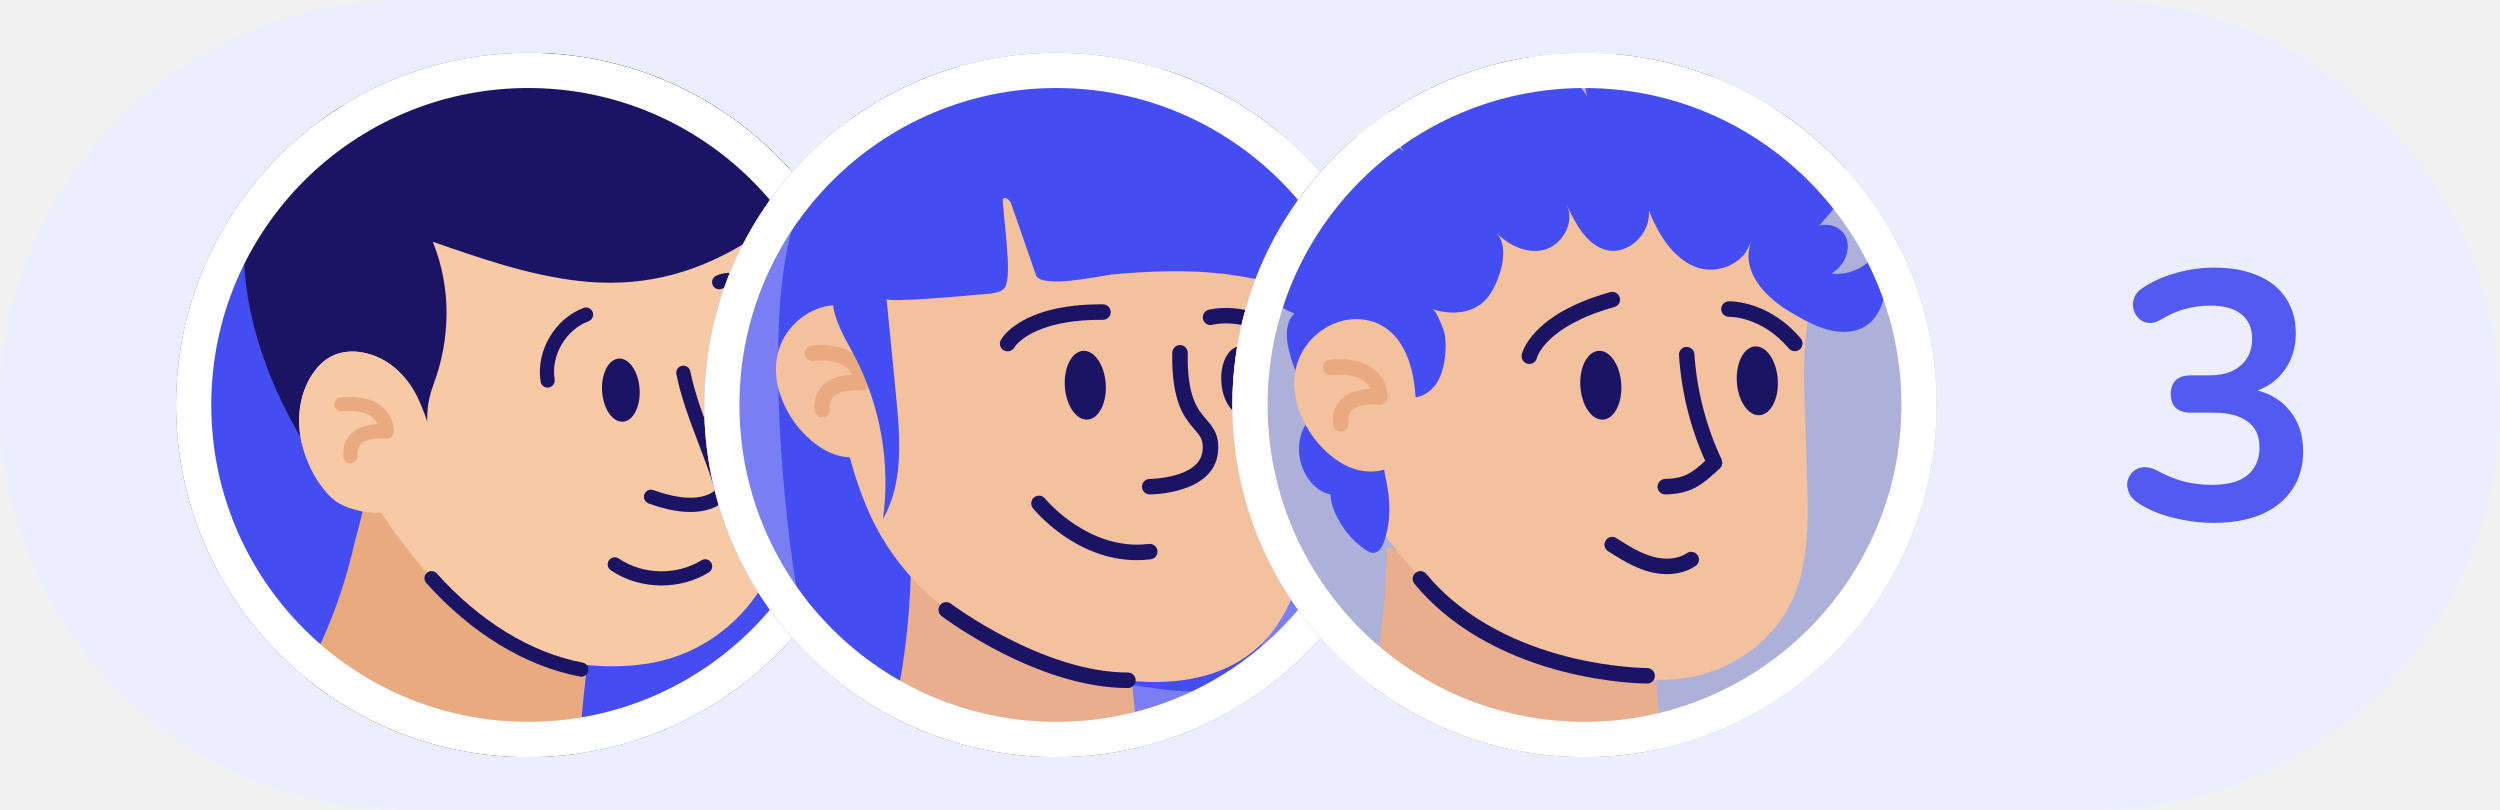
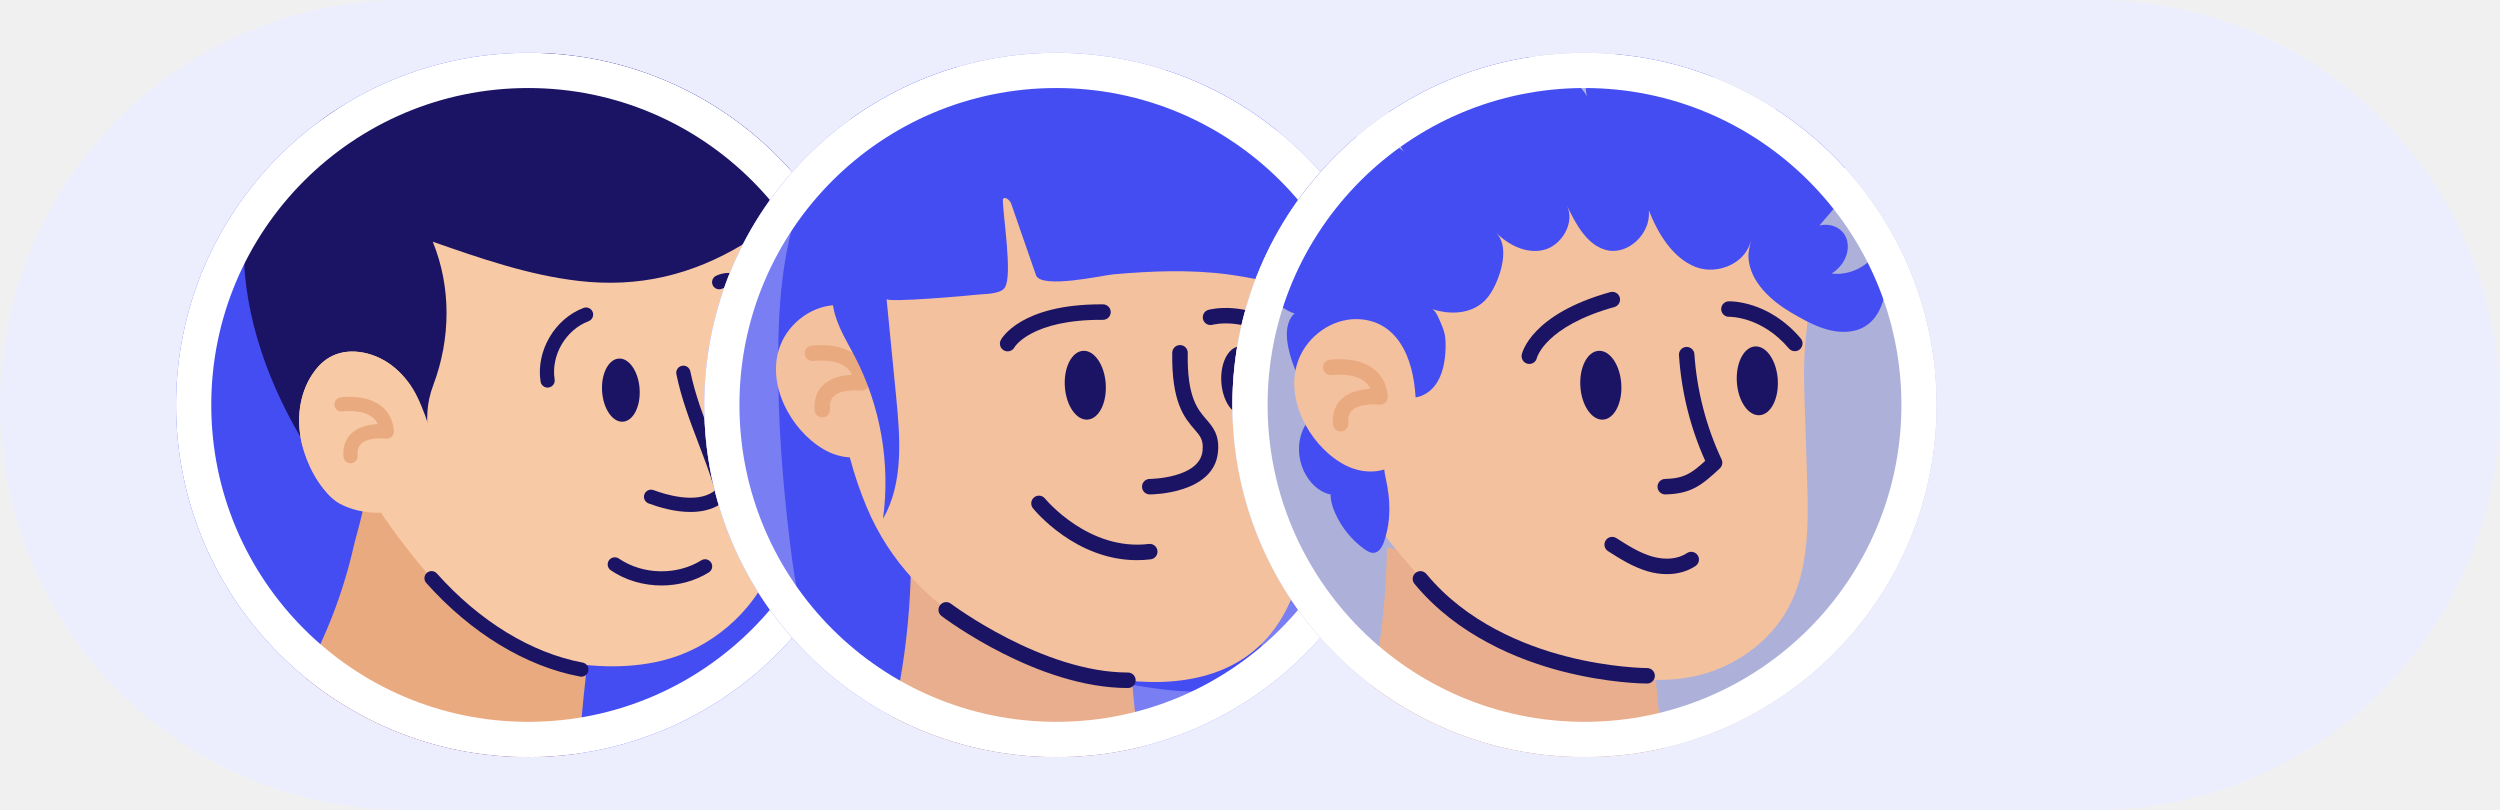
<svg xmlns="http://www.w3.org/2000/svg" width="142" height="46" viewBox="0 0 142 46" fill="none">
  <rect width="142" height="46" rx="23" fill="#ECEEFE" />
  <g clip-path="url(#clip0_392_4022)">
    <rect x="10" y="3" width="40" height="40" rx="20" fill="white" />
    <path d="M50 3.001H10V43H50V3.001Z" fill="#444DF2" />
    <path d="M33.532 36.256C33.254 38.484 32.988 40.748 32.899 43H14.23C14.475 42.623 14.766 42.225 15.093 41.79C16.695 39.662 17.994 37.305 18.943 34.815C19.418 33.571 19.806 32.293 20.099 30.994C20.304 30.092 20.987 28.135 20.681 27.246C20.856 27.755 21.103 28.225 21.406 28.659C22.366 30.033 23.886 31.034 25.467 31.666C27.548 32.497 29.793 32.818 31.946 33.436C32.397 33.566 32.866 33.722 33.18 34.071C33.69 34.637 33.626 35.499 33.532 36.256Z" fill="#444DF2" />
    <path d="M33.532 36.256C33.254 38.484 32.988 40.748 32.899 43H14.23C14.475 42.623 14.766 42.225 15.093 41.79C16.695 39.662 17.994 37.305 18.943 34.815C19.418 33.571 19.806 32.293 20.099 30.994C20.304 30.092 20.987 28.135 20.681 27.246C20.856 27.755 21.103 28.225 21.406 28.659C22.366 30.033 23.886 31.034 25.467 31.666C27.548 32.497 29.793 32.818 31.946 33.436C32.397 33.566 32.866 33.722 33.18 34.071C33.69 34.637 33.626 35.499 33.532 36.256Z" fill="#EAAA7F" />
    <path d="M18.47 17.563C18.444 15.813 18.63 14.04 19.438 12.468C20.826 9.77 23.869 8.097 26.961 7.511C30.054 6.926 33.234 7.268 36.348 7.636C38.219 7.858 41.01 8.195 42.014 9.91C43.341 12.174 43.47 15.441 43.734 17.975C43.998 20.509 44.32 23.036 44.573 25.571C44.794 27.794 44.709 30.154 43.81 32.267C42.735 34.794 40.383 36.848 37.594 37.527C33.627 38.493 28.21 37.236 25.657 34.226C23.782 32.016 21.682 29.606 20.441 27.012C19.165 24.345 18.646 21.392 18.5 18.469C18.485 18.168 18.474 17.865 18.47 17.563Z" fill="#F7C9A4" />
    <path d="M21.321 28.382C20.752 28.446 20.194 28.392 19.682 28.126C19.057 27.801 18.621 27.21 18.22 26.631C15.974 23.39 14.258 19.492 13.905 15.529C13.77 14.009 14.124 12.375 15.191 11.285C15.463 11.007 15.778 10.766 15.994 10.443C16.279 10.018 16.364 9.494 16.546 9.014C17.147 7.433 18.739 6.316 20.274 5.605C27.334 2.333 36.037 1.842 42.691 5.876C43.256 6.218 43.814 6.762 44.205 7.294C45.845 9.53 44.246 12.649 42.202 13.877C39.294 15.626 36.266 16.349 32.872 15.957C30.022 15.628 27.288 14.676 24.58 13.729C25.638 16.317 25.598 19.24 24.621 21.843C24.167 23.052 24.279 23.711 24.267 24.971C24.26 25.704 24.289 27.432 23.426 27.774C22.756 28.04 22.03 28.303 21.321 28.382Z" fill="#1B1464" />
    <path d="M22.11 20.655C24.254 22.142 24.915 25.852 24.97 28.283C24.972 28.396 24.974 28.515 25.024 28.617C25.186 28.952 22.898 29.069 22.712 29.071C21.809 29.079 20.905 28.984 20.023 28.786C19.066 28.571 18.775 28.319 18.206 27.495C17.729 26.804 17.355 26.038 17.154 25.221C16.826 23.896 16.981 22.424 17.727 21.281C17.974 20.903 18.287 20.56 18.673 20.325C19.713 19.692 21.11 19.96 22.11 20.655Z" fill="#F7C9A4" />
    <path d="M23.766 28.444C21.93 29.692 19.642 28.955 18.994 28.405C18.049 27.604 17.446 26.41 17.153 25.222C16.826 23.896 16.98 22.424 17.726 21.282C17.974 20.904 18.286 20.561 18.672 20.326C19.712 19.693 21.109 19.961 22.11 20.655C23.204 21.413 23.953 22.649 24.119 23.97" fill="#F7C9A4" />
    <path d="M35.382 23.953C35.971 23.914 36.395 23.08 36.33 22.09C36.265 21.1 35.735 20.328 35.147 20.367C34.558 20.405 34.134 21.239 34.199 22.23C34.264 23.22 34.794 23.991 35.382 23.953Z" fill="#1B1464" />
    <path d="M41.632 22.034C42.221 21.996 42.645 21.162 42.58 20.171C42.515 19.181 41.985 18.41 41.397 18.448C40.808 18.487 40.384 19.321 40.449 20.311C40.514 21.302 41.044 22.073 41.632 22.034Z" fill="#1B1464" />
    <path d="M39.218 29.08C38.323 29.08 37.429 28.815 36.839 28.595C36.63 28.517 36.524 28.285 36.602 28.075C36.681 27.866 36.914 27.76 37.122 27.838C37.801 28.092 39.487 28.61 40.486 27.949C40.566 27.896 40.591 27.868 40.598 27.857C40.601 27.819 40.57 27.717 40.557 27.672C40.302 26.827 39.981 25.986 39.67 25.173C39.192 23.921 38.698 22.626 38.418 21.255C38.374 21.037 38.515 20.823 38.734 20.778C38.952 20.733 39.166 20.875 39.21 21.093C39.477 22.4 39.959 23.663 40.426 24.885C40.742 25.712 41.068 26.567 41.331 27.44C41.378 27.593 41.454 27.848 41.366 28.113C41.28 28.37 41.078 28.527 40.933 28.623C40.423 28.959 39.821 29.08 39.218 29.08Z" fill="#1B1464" />
    <path d="M31.103 22.016C30.908 22.016 30.736 21.873 30.705 21.674C30.434 19.944 31.506 18.105 33.146 17.49C33.354 17.412 33.587 17.517 33.666 17.726C33.744 17.935 33.638 18.168 33.43 18.246C32.135 18.732 31.289 20.183 31.503 21.549C31.538 21.769 31.387 21.976 31.166 22.01C31.145 22.014 31.124 22.016 31.103 22.016Z" fill="#1B1464" />
    <path d="M42.77 17.204C42.607 17.204 42.454 17.104 42.393 16.942C42.302 16.701 42.093 16.501 41.819 16.391C41.546 16.282 41.255 16.282 41.023 16.393C40.822 16.489 40.581 16.404 40.485 16.203C40.388 16.002 40.474 15.761 40.674 15.664C41.11 15.455 41.637 15.447 42.12 15.641C42.603 15.834 42.978 16.205 43.149 16.657C43.227 16.866 43.122 17.098 42.914 17.177C42.866 17.195 42.818 17.204 42.77 17.204Z" fill="#1B1464" />
    <path d="M37.577 33.255C36.555 33.255 35.533 32.966 34.692 32.392C34.508 32.267 34.46 32.016 34.586 31.831C34.712 31.647 34.963 31.599 35.148 31.724C36.508 32.652 38.436 32.695 39.836 31.826C40.026 31.708 40.274 31.767 40.392 31.956C40.51 32.146 40.451 32.395 40.262 32.512C39.463 33.008 38.52 33.255 37.577 33.255Z" fill="#1B1464" />
    <path d="M33.02 38.436C32.995 38.436 32.97 38.434 32.945 38.429C29.853 37.847 26.75 35.959 24.21 33.111C24.062 32.944 24.077 32.689 24.243 32.54C24.41 32.391 24.665 32.407 24.814 32.573C27.236 35.288 30.177 37.087 33.094 37.635C33.314 37.676 33.458 37.886 33.417 38.106C33.38 38.301 33.21 38.436 33.02 38.436Z" fill="#1B1464" />
    <path d="M19.91 26.314C19.703 26.314 19.526 26.156 19.509 25.945C19.45 25.261 19.717 24.849 19.952 24.625C20.38 24.216 21.005 24.108 21.458 24.092C21.39 23.937 21.291 23.808 21.159 23.704C20.551 23.218 19.467 23.37 19.457 23.372C19.237 23.404 19.031 23.252 18.998 23.032C18.966 22.812 19.117 22.606 19.337 22.573C19.395 22.564 20.774 22.365 21.661 23.069C22.086 23.407 22.325 23.883 22.37 24.483C22.38 24.605 22.334 24.724 22.246 24.808C22.157 24.892 22.035 24.93 21.914 24.915C21.646 24.881 20.868 24.865 20.51 25.209C20.352 25.36 20.288 25.578 20.314 25.875C20.334 26.097 20.17 26.293 19.947 26.312C19.934 26.313 19.922 26.314 19.91 26.314Z" fill="#EAAA7F" />
  </g>
  <rect x="11" y="4" width="38" height="38" rx="19" stroke="white" stroke-width="2" />
  <g clip-path="url(#clip1_392_4022)">
    <rect x="40" y="3" width="40" height="40" rx="20" fill="white" />
    <path d="M80 3H40V43H80V3Z" fill="#797EF3" />
    <path d="M64.793 43H50.103C50.459 41.695 50.748 40.539 50.802 40.297C51.27 38.152 51.566 35.976 51.684 33.793C51.746 32.661 51.76 31.526 51.726 30.394C51.703 29.609 51.346 28.354 51.702 27.606C52.383 26.172 55.552 27.856 56.959 28.039C59.376 28.354 61.834 28.206 64.258 28.059C63.89 33.039 64.07 38.052 64.793 43Z" fill="#797EF3" />
    <path d="M75.012 25.391C75.238 26.416 75.674 27.41 75.682 28.46C75.464 28.513 75.262 28.339 75.112 28.173C73.53 26.41 73.028 23.951 72.696 21.606C72.491 20.158 71.966 17.753 72.652 16.382C73.002 15.683 74.267 14.871 74.99 15.543C75.846 16.339 75.156 19.146 75.042 20.167C74.85 21.9 74.63 23.666 75.012 25.391Z" fill="#444DF2" />
    <path d="M62.538 5.675C61.863 5.292 61.163 4.954 60.438 4.669C57.339 3.454 53.7 3.331 50.766 4.903C48.184 6.286 46.376 8.846 45.402 11.608C44.429 14.37 44.214 17.341 44.199 20.269C44.18 23.829 44.443 27.386 44.882 30.918C45.162 33.178 45.861 38.986 48.884 39.106C52.595 39.252 56.32 39.068 59.999 38.559C63.133 38.126 68.296 40.512 70.8 38.36C72.295 37.074 71.75 32.454 72.391 30.59C73.171 28.324 73.753 25.968 73.822 23.573C73.914 20.415 73.093 17.235 71.482 14.518C70.626 13.072 69.556 11.762 68.415 10.528C66.685 8.658 64.743 6.928 62.538 5.675Z" fill="#444DF2" />
    <path d="M64.793 43H50.103C50.459 41.695 50.748 40.539 50.802 40.297C51.27 38.152 51.566 35.976 51.684 33.793C51.746 32.661 51.76 31.526 51.726 30.394C51.703 29.609 51.346 28.354 51.702 27.606C52.383 26.172 55.552 27.856 56.959 28.039C59.376 28.354 61.834 28.206 64.258 28.059C63.89 33.039 64.07 38.052 64.793 43Z" fill="#E8AE8E" />
    <path d="M51.898 32.935C54.343 35.561 57.71 37.226 61.323 38.158C64.763 39.047 68.814 39.151 71.447 36.767C73.66 34.763 74.263 31.557 74.49 28.58C74.762 25.014 74.676 21.43 74.52 17.857C74.452 16.303 74.37 14.739 73.997 13.23C73.433 10.949 72.024 7.917 69.794 6.904C67.099 5.681 63.871 5.359 60.956 5.688C58.846 5.927 56.7 6.179 54.761 7.041C53.018 7.815 50.76 8.803 49.83 10.532C48.65 12.724 47.978 15.258 47.693 17.721C47.259 21.455 47.766 25.31 49.218 28.782C49.882 30.376 50.797 31.753 51.898 32.935Z" fill="#F4C19F" />
    <path d="M49.846 18.356C49.335 17.752 48.621 17.35 47.646 17.327C46.213 17.294 44.841 18.282 44.322 19.618C43.488 21.771 44.883 24.398 46.764 25.509C48.434 26.494 50.395 25.92 50.882 23.97C51.098 23.106 51.014 22.198 50.926 21.311C50.822 20.242 50.502 19.132 49.846 18.356Z" fill="#F4C19F" />
    <path d="M46.706 23.71C46.481 23.71 46.289 23.537 46.269 23.308C46.204 22.562 46.496 22.114 46.752 21.87C47.218 21.424 47.899 21.308 48.393 21.29C48.318 21.121 48.21 20.98 48.065 20.865C47.407 20.342 46.225 20.503 46.213 20.505C45.973 20.542 45.748 20.376 45.712 20.136C45.675 19.896 45.841 19.671 46.081 19.635C46.144 19.626 47.646 19.409 48.612 20.176C49.074 20.544 49.335 21.062 49.386 21.716C49.396 21.848 49.346 21.979 49.25 22.07C49.153 22.161 49.021 22.203 48.889 22.186C48.596 22.149 47.749 22.133 47.358 22.507C47.187 22.672 47.118 22.909 47.146 23.232C47.166 23.474 46.987 23.687 46.746 23.709C46.732 23.709 46.719 23.71 46.706 23.71Z" fill="#EAAA7F" />
    <path d="M57.075 16.333C57.073 16.336 57.071 16.339 57.069 16.342C56.805 16.729 55.871 16.69 55.468 16.741C55.133 16.784 50.379 17.205 50.357 16.982C50.538 18.834 50.72 20.686 50.902 22.538C51.132 24.892 51.328 27.42 50.154 29.473C50.583 26.342 50.02 23.083 48.565 20.278C48.102 19.385 47.542 18.516 47.346 17.529C47.177 16.679 47.29 15.799 47.469 14.952C47.917 12.841 48.782 10.821 49.999 9.04C52.235 5.771 56.293 4.102 60.145 3.829C61.857 3.707 63.578 3.725 65.287 3.881C67.735 4.106 70.523 4.903 72.139 6.878C73.09 8.041 73.699 9.44 74.296 10.819C74.432 11.133 76.325 16.925 75.846 16.82C74.871 16.608 73.898 16.396 72.923 16.184C71.878 15.957 70.831 15.729 69.77 15.589C67.603 15.303 65.412 15.391 63.241 15.582C62.672 15.631 59.126 16.442 58.842 15.625C58.374 14.273 57.904 12.921 57.435 11.569C57.358 11.348 57.036 11.113 56.962 11.334C56.963 12.263 57.528 15.633 57.075 16.333Z" fill="#444DF2" />
    <path d="M65.306 28.084C65.064 28.084 64.867 27.888 64.866 27.645C64.866 27.402 65.062 27.205 65.304 27.204C65.333 27.204 68.144 27.169 68.304 25.61C68.367 24.991 68.182 24.776 67.845 24.386C67.291 23.746 66.534 22.869 66.584 20.031C66.588 19.791 66.784 19.599 67.024 19.599C67.026 19.599 67.03 19.599 67.032 19.599C67.275 19.603 67.469 19.804 67.464 20.047C67.419 22.549 68.024 23.249 68.51 23.811C68.89 24.25 69.282 24.704 69.179 25.701C68.938 28.043 65.456 28.084 65.308 28.085C65.308 28.084 65.307 28.084 65.306 28.084Z" fill="#1B1464" />
    <path d="M61.773 23.834C62.414 23.792 62.877 22.883 62.806 21.804C62.735 20.726 62.158 19.885 61.516 19.927C60.875 19.969 60.412 20.878 60.483 21.957C60.554 23.036 61.131 23.876 61.773 23.834Z" fill="#1B1464" />
    <path d="M70.661 23.584C71.303 23.542 71.765 22.634 71.695 21.555C71.624 20.476 71.046 19.635 70.405 19.677C69.763 19.72 69.301 20.628 69.371 21.707C69.442 22.786 70.02 23.627 70.661 23.584Z" fill="#1B1464" />
    <path d="M72.851 19.481C72.761 19.481 72.67 19.454 72.592 19.396C70.671 17.992 68.944 18.429 68.871 18.448C68.637 18.511 68.396 18.372 68.333 18.138C68.27 17.904 68.406 17.663 68.639 17.599C68.728 17.575 70.833 17.02 73.111 18.685C73.307 18.828 73.35 19.103 73.207 19.3C73.121 19.419 72.987 19.481 72.851 19.481Z" fill="#1B1464" />
    <path d="M57.234 19.958C57.165 19.958 57.094 19.942 57.029 19.907C56.814 19.794 56.731 19.528 56.845 19.313C56.889 19.23 57.966 17.286 62.532 17.286C62.572 17.286 62.612 17.286 62.653 17.287C62.896 17.289 63.091 17.487 63.09 17.73C63.088 17.972 62.891 18.167 62.65 18.167C62.649 18.167 62.647 18.167 62.646 18.167C58.576 18.138 57.631 19.707 57.623 19.723C57.545 19.873 57.392 19.958 57.234 19.958Z" fill="#1B1464" />
    <path d="M64.574 31.817C61.092 31.817 58.775 28.997 58.671 28.869C58.518 28.68 58.548 28.402 58.738 28.25C58.926 28.098 59.203 28.127 59.356 28.317C59.392 28.361 61.836 31.312 65.254 30.896C65.495 30.867 65.714 31.038 65.743 31.28C65.773 31.521 65.601 31.741 65.359 31.77C65.092 31.802 64.83 31.817 64.574 31.817Z" fill="#1B1464" />
    <path d="M64.065 39.08C58.936 39.08 53.699 35.158 53.479 34.99C53.286 34.844 53.247 34.568 53.394 34.374C53.541 34.181 53.817 34.142 54.011 34.289C54.063 34.328 59.235 38.199 64.066 38.199C64.309 38.199 64.506 38.396 64.506 38.639C64.506 38.883 64.308 39.08 64.065 39.08Z" fill="#1B1464" />
  </g>
  <rect x="41" y="4" width="38" height="38" rx="19" stroke="white" stroke-width="2" />
  <g clip-path="url(#clip2_392_4022)">
    <rect x="70" y="3" width="40" height="40" rx="20" fill="white" />
    <path d="M110 3H70V43H110V3Z" fill="#ADB0D9" />
    <path d="M94.553 43H76.751C76.814 42.812 76.879 42.625 76.942 42.438C78.213 38.674 78.708 35.03 78.781 31.084C83.288 32.231 88.022 31.739 92.672 31.691C94.402 31.674 93.821 33.028 93.843 34.288C93.87 35.863 93.952 37.438 94.088 39.007C94.203 40.342 94.358 41.674 94.553 43Z" fill="#ADB0D9" />
    <path d="M94.553 43H76.751C76.814 42.812 76.879 42.625 76.942 42.438C78.213 38.674 78.708 35.03 78.781 31.084C83.288 32.231 88.022 31.739 92.672 31.691C94.402 31.674 93.821 33.028 93.843 34.288C93.87 35.863 93.952 37.438 94.088 39.007C94.203 40.342 94.358 41.674 94.553 43Z" fill="#E8AE8E" />
    <path d="M81.928 34.306C81.957 34.34 81.986 34.374 82.015 34.408C82.386 34.845 82.76 35.284 83.197 35.656C85.474 37.594 89.019 37.816 91.825 38.363C93.529 38.695 95.234 38.752 96.914 38.238C98.85 37.644 100.586 36.335 101.559 34.559C102.77 32.346 102.722 29.686 102.642 27.164C102.596 25.733 102.55 24.302 102.505 22.871C102.476 21.974 102.448 21.075 102.494 20.178C102.606 17.968 103.183 15.701 102.706 13.498C102.31 11.669 100.781 9.76 99.074 8.985C96.379 7.762 93.151 7.439 90.236 7.769C88.126 8.007 85.98 8.26 84.041 9.122C82.298 9.896 80.04 10.884 79.11 12.613C77.93 14.805 77.258 17.339 76.973 19.802C76.737 21.837 76.779 23.905 77.102 25.929C77.406 27.843 77.916 29.585 79.182 31.074C80.096 32.151 81.012 33.228 81.928 34.306Z" fill="#F4C19F" />
    <path d="M94.586 28.084C94.348 28.084 94.152 27.894 94.146 27.654C94.141 27.411 94.333 27.21 94.576 27.204C95.673 27.178 96.11 26.861 96.855 26.176C96.004 24.274 95.503 22.257 95.365 20.174C95.349 19.931 95.532 19.722 95.774 19.706C96.015 19.691 96.226 19.873 96.242 20.115C96.378 22.166 96.912 24.235 97.786 26.095C97.867 26.268 97.827 26.474 97.687 26.604C96.668 27.553 96.068 28.05 94.596 28.083C94.594 28.084 94.59 28.084 94.586 28.084Z" fill="#1B1464" />
    <path d="M91.055 23.834C91.696 23.792 92.159 22.883 92.088 21.804C92.017 20.725 91.44 19.885 90.798 19.927C90.157 19.969 89.694 20.878 89.765 21.957C89.836 23.035 90.413 23.876 91.055 23.834Z" fill="#1B1464" />
    <path d="M99.943 23.584C100.585 23.542 101.047 22.633 100.977 21.554C100.906 20.476 100.328 19.635 99.687 19.677C99.045 19.719 98.583 20.628 98.653 21.707C98.724 22.786 99.302 23.626 99.943 23.584Z" fill="#1B1464" />
    <path d="M101.944 19.948C101.819 19.948 101.694 19.895 101.608 19.792C100.058 17.959 98.235 17.994 98.218 17.994C97.972 18.003 97.772 17.811 97.764 17.567C97.756 17.324 97.947 17.122 98.19 17.114C98.282 17.111 100.458 17.068 102.281 19.223C102.438 19.409 102.414 19.686 102.229 19.843C102.145 19.914 102.044 19.948 101.944 19.948Z" fill="#1B1464" />
    <path d="M86.867 20.673C86.837 20.673 86.806 20.67 86.775 20.663C86.538 20.614 86.386 20.377 86.435 20.139C86.454 20.046 86.964 17.844 91.462 16.592C91.696 16.527 91.938 16.664 92.003 16.898C92.068 17.132 91.931 17.374 91.698 17.439C87.779 18.53 87.3 20.308 87.295 20.326C87.251 20.534 87.07 20.673 86.867 20.673Z" fill="#1B1464" />
    <path d="M94.678 32.611C94.33 32.611 93.968 32.559 93.605 32.455C92.759 32.213 92.002 31.73 91.335 31.305C91.13 31.174 91.07 30.902 91.201 30.698C91.331 30.493 91.603 30.433 91.808 30.563C92.454 30.976 93.123 31.403 93.846 31.61C94.595 31.824 95.314 31.754 95.817 31.417C96.018 31.282 96.292 31.336 96.427 31.538C96.562 31.739 96.508 32.013 96.306 32.148C95.85 32.454 95.286 32.611 94.678 32.611Z" fill="#1B1464" />
    <path d="M78.709 27.171C78.404 25.826 78.741 24.304 78.807 22.933C78.816 22.759 78.831 22.568 78.946 22.445C79.18 22.197 79.562 22.419 79.877 22.523C80.461 22.715 81.116 22.406 81.502 21.901C81.958 21.306 82.09 20.502 82.11 19.733C82.122 19.297 82.086 18.926 81.916 18.537C81.813 18.302 81.586 17.635 81.335 17.548C82.365 17.903 83.614 17.844 84.38 17.029C84.609 16.786 84.782 16.489 84.929 16.183C85.32 15.367 85.705 13.918 84.966 13.203C85.679 13.921 86.698 14.439 87.694 14.193C88.711 13.941 89.483 12.639 88.994 11.657C89.502 12.729 90.137 13.915 91.231 14.202C92.449 14.522 93.784 13.284 93.654 11.954C94.19 13.302 95.012 14.647 96.298 15.159C97.584 15.671 99.346 14.902 99.478 13.445C99.443 13.827 99.293 14.236 99.312 14.616C99.384 16.032 100.66 17.122 101.73 17.75C102.754 18.352 103.956 19.018 105.185 18.813C106.347 18.619 106.923 17.64 107.094 16.466C107.206 15.697 107.157 14.828 106.653 14.265C106.086 15.156 105.034 15.665 104.031 15.535C104.608 15.195 105.038 14.503 104.941 13.809C104.826 12.974 104.018 12.647 103.35 12.807C104.015 11.954 104.89 11.32 104.841 10.054C104.786 8.65 103.654 7.219 102.545 6.589C101.966 6.26 101.289 6.069 100.65 6.227C100.012 6.385 99.438 6.954 99.388 7.651C99.221 6.283 98.348 5.092 97.258 4.349C96.169 3.606 94.879 3.261 93.596 3.082C92.775 2.967 91.902 2.923 91.158 3.309C90.414 3.696 89.868 4.644 90.151 5.473C89.194 3.974 87.471 3.175 85.774 3.062C84.076 2.95 82.393 3.446 80.806 4.098C80.202 4.347 79.573 4.647 79.21 5.218C78.425 6.454 79.285 8.098 80.182 9.242C79.647 8.067 78.208 7.797 76.984 7.77C75.708 7.743 74.178 7.989 73.644 9.224C73.064 10.563 74.066 12.037 74.999 13.124C73.619 12.507 71.83 13.701 71.748 15.293C71.666 16.886 73.32 18.283 74.756 17.831C74.408 17.36 73.633 17.544 73.325 18.046C73.017 18.548 73.06 19.206 73.188 19.79C73.395 20.739 73.798 21.64 74.358 22.411C74.789 23.005 75.741 23.481 76.093 22.83C75.075 22.93 74.153 23.745 73.873 24.793C73.593 25.84 73.974 27.052 74.79 27.707C75.153 27.998 75.621 28.186 76.062 28.073C76.502 27.959 76.867 27.468 76.756 26.999C76.314 26.802 75.786 27.177 75.639 27.664C75.492 28.15 75.632 28.684 75.838 29.145C76.208 29.978 76.797 30.698 77.519 31.204C77.683 31.318 77.87 31.426 78.064 31.397C78.359 31.352 78.529 31.02 78.628 30.721C79.023 29.532 78.978 28.373 78.709 27.171Z" fill="#444DF2" />
    <path d="M79.286 19.156C78.775 18.552 78.061 18.15 77.086 18.127C75.653 18.095 74.281 19.082 73.762 20.419C72.928 22.571 74.323 25.198 76.204 26.309C77.874 27.294 79.835 26.72 80.322 24.77C80.538 23.906 80.454 22.998 80.366 22.111C80.262 21.043 79.942 19.932 79.286 19.156Z" fill="#F4C19F" />
    <path d="M76.146 24.51C75.921 24.51 75.729 24.337 75.709 24.108C75.644 23.363 75.936 22.915 76.192 22.67C76.658 22.224 77.339 22.108 77.833 22.09C77.758 21.921 77.65 21.78 77.505 21.665C76.847 21.142 75.665 21.303 75.653 21.305C75.413 21.343 75.188 21.176 75.152 20.936C75.115 20.696 75.281 20.471 75.521 20.435C75.584 20.426 77.086 20.209 78.052 20.976C78.514 21.344 78.775 21.863 78.826 22.516C78.836 22.648 78.786 22.779 78.69 22.87C78.593 22.961 78.461 23.003 78.329 22.986C78.036 22.949 77.189 22.933 76.798 23.307C76.627 23.472 76.558 23.709 76.586 24.032C76.606 24.274 76.427 24.487 76.186 24.509C76.172 24.509 76.159 24.51 76.146 24.51Z" fill="#EAAA7F" />
    <path d="M93.555 38.825C93.431 38.825 91.366 38.814 88.718 38.129C86.238 37.486 82.771 36.102 80.341 33.16C80.186 32.973 80.213 32.695 80.4 32.541C80.587 32.386 80.865 32.413 81.019 32.6C83.294 35.354 86.57 36.66 88.916 37.271C91.482 37.939 93.531 37.946 93.557 37.946C93.8 37.946 93.997 38.142 93.997 38.385C93.997 38.628 93.801 38.825 93.558 38.825C93.558 38.825 93.557 38.825 93.555 38.825Z" fill="#1B1464" />
  </g>
  <rect x="71" y="4" width="38" height="38" rx="19" stroke="white" stroke-width="2" />
-   <path d="M125.72 29.7C125 29.7 124.253 29.607 123.48 29.42C122.707 29.233 122.033 28.953 121.46 28.58C121.193 28.407 121.013 28.207 120.92 27.98C120.827 27.753 120.8 27.54 120.84 27.34C120.893 27.127 120.993 26.947 121.14 26.8C121.3 26.653 121.493 26.567 121.72 26.54C121.96 26.513 122.22 26.573 122.5 26.72C123.047 27.013 123.573 27.227 124.08 27.36C124.587 27.48 125.107 27.54 125.64 27.54C126.227 27.54 126.72 27.46 127.12 27.3C127.52 27.14 127.82 26.9 128.02 26.58C128.233 26.26 128.34 25.873 128.34 25.42C128.34 24.753 128.113 24.26 127.66 23.94C127.22 23.607 126.573 23.44 125.72 23.44H124.44C124.067 23.44 123.78 23.347 123.58 23.16C123.393 22.973 123.3 22.713 123.3 22.38C123.3 22.047 123.393 21.787 123.58 21.6C123.78 21.413 124.067 21.32 124.44 21.32H125.48C125.987 21.32 126.42 21.24 126.78 21.08C127.14 20.907 127.42 20.667 127.62 20.36C127.82 20.053 127.92 19.68 127.92 19.24C127.92 18.627 127.713 18.16 127.3 17.84C126.9 17.52 126.313 17.36 125.54 17.36C125.047 17.36 124.58 17.42 124.14 17.54C123.713 17.647 123.24 17.853 122.72 18.16C122.48 18.307 122.247 18.367 122.02 18.34C121.807 18.313 121.627 18.227 121.48 18.08C121.333 17.933 121.233 17.76 121.18 17.56C121.127 17.347 121.14 17.133 121.22 16.92C121.3 16.693 121.467 16.5 121.72 16.34C122.293 15.967 122.927 15.687 123.62 15.5C124.313 15.3 125.027 15.2 125.76 15.2C126.733 15.2 127.567 15.353 128.26 15.66C128.953 15.953 129.48 16.38 129.84 16.94C130.213 17.487 130.4 18.153 130.4 18.94C130.4 19.5 130.293 20.013 130.08 20.48C129.867 20.933 129.567 21.32 129.18 21.64C128.793 21.96 128.327 22.187 127.78 22.32V22.08C128.74 22.24 129.487 22.64 130.02 23.28C130.553 23.907 130.82 24.693 130.82 25.64C130.82 26.467 130.613 27.187 130.2 27.8C129.787 28.413 129.2 28.887 128.44 29.22C127.68 29.54 126.773 29.7 125.72 29.7Z" fill="#535AF1" />
  <defs>
    <clipPath id="clip0_392_4022">
      <rect x="10" y="3" width="40" height="40" rx="20" fill="white" />
    </clipPath>
    <clipPath id="clip1_392_4022">
      <rect x="40" y="3" width="40" height="40" rx="20" fill="white" />
    </clipPath>
    <clipPath id="clip2_392_4022">
      <rect x="70" y="3" width="40" height="40" rx="20" fill="white" />
    </clipPath>
  </defs>
</svg>
